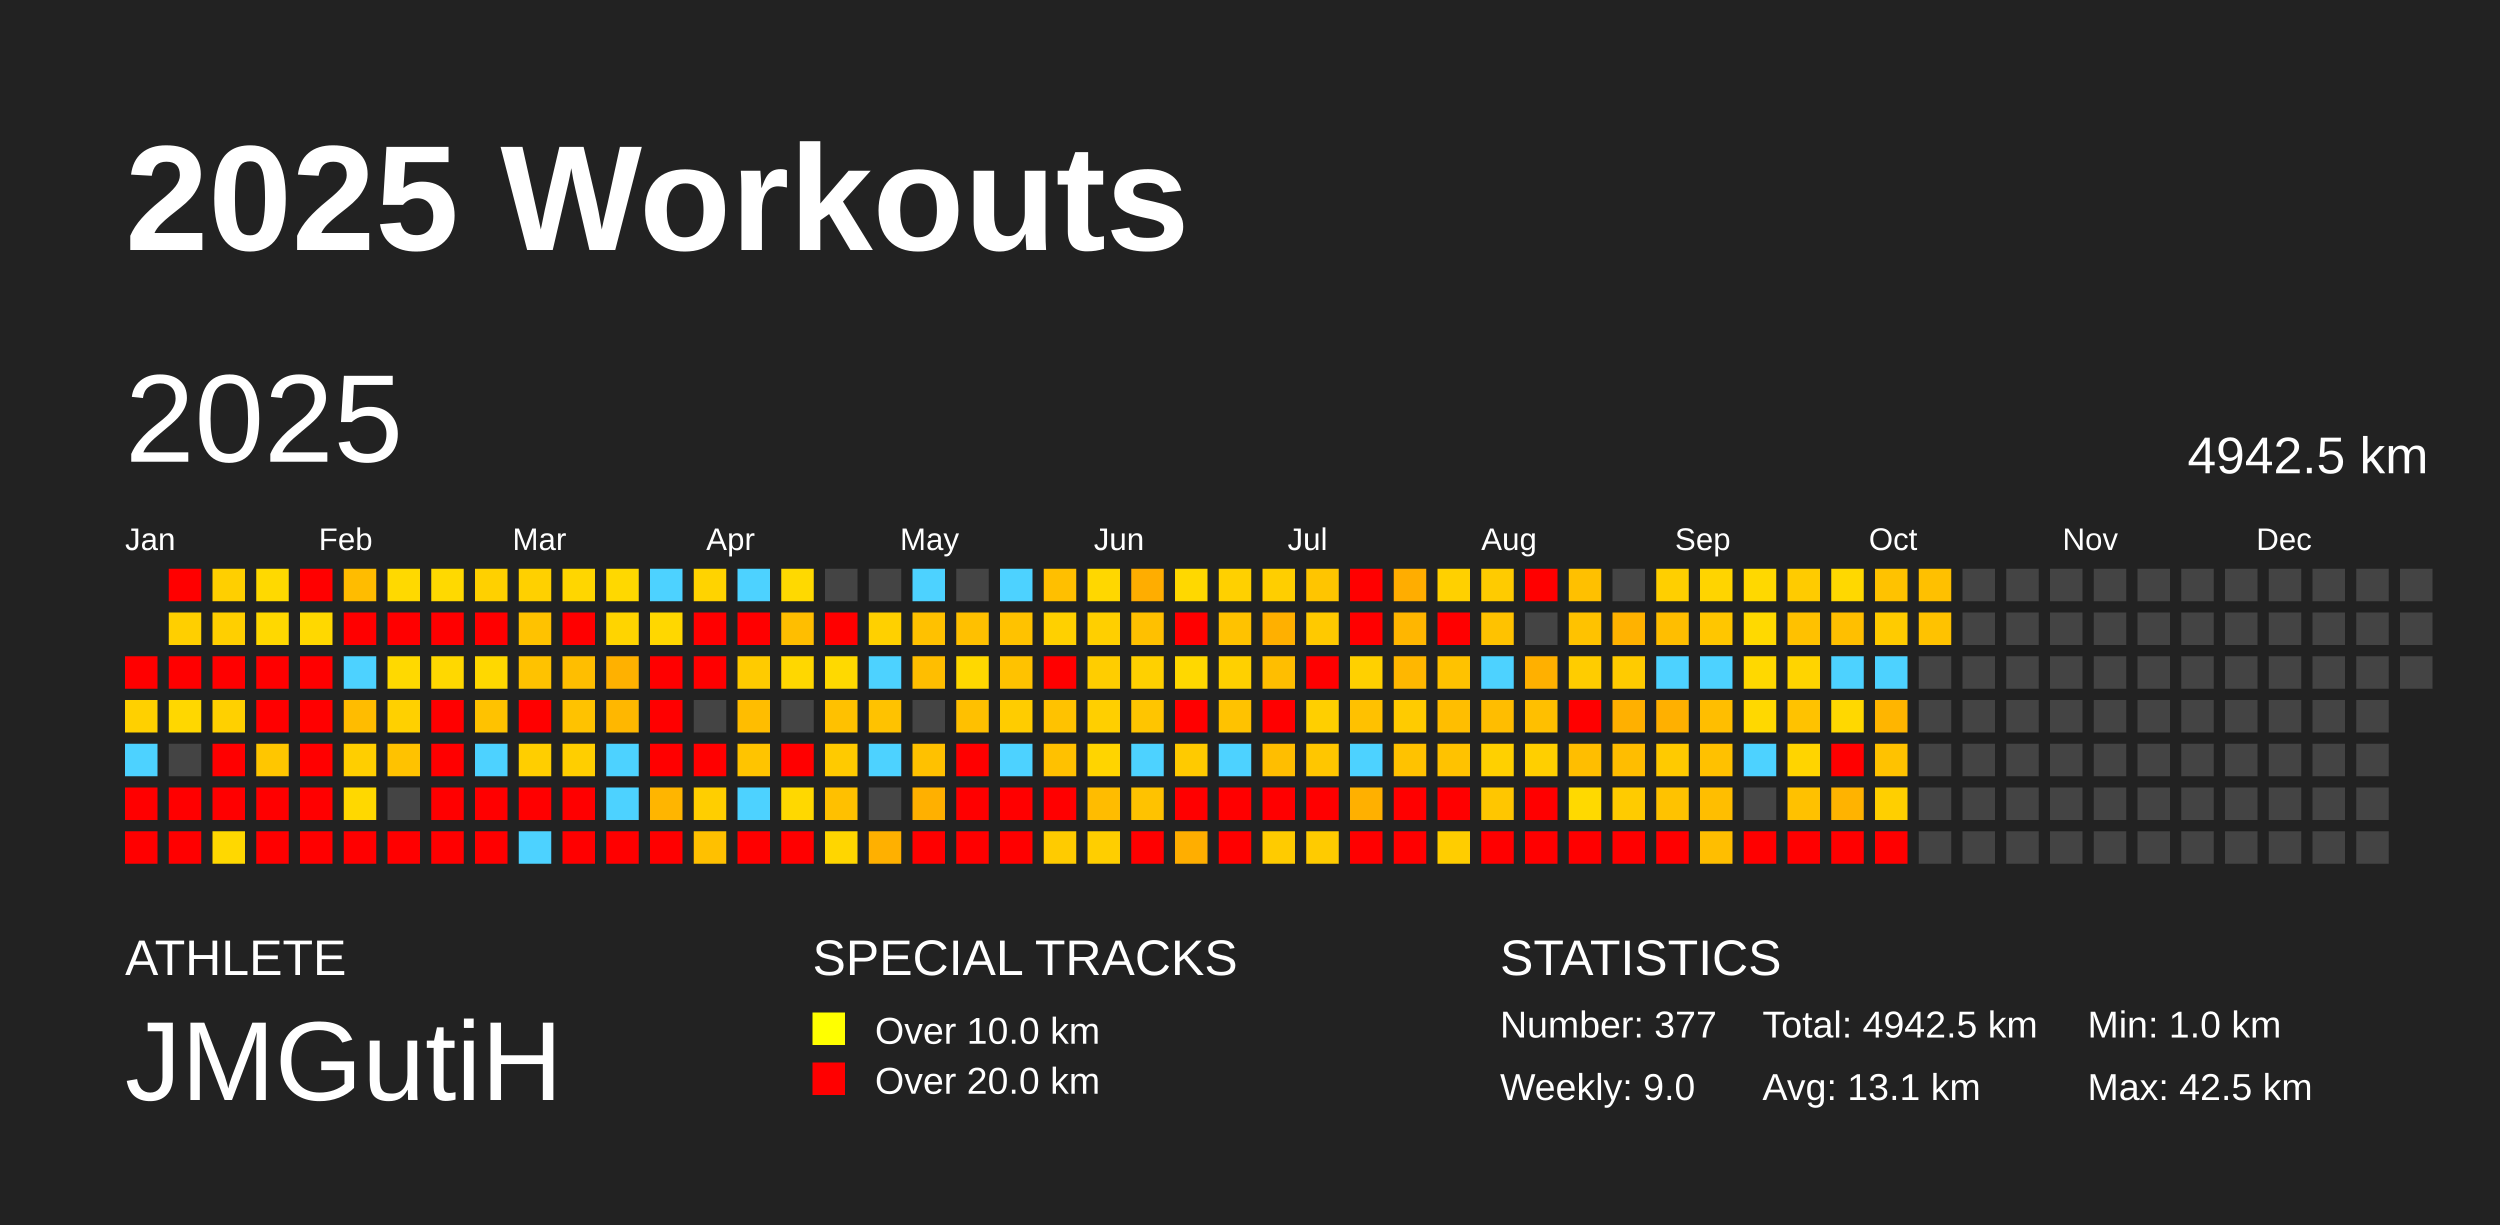
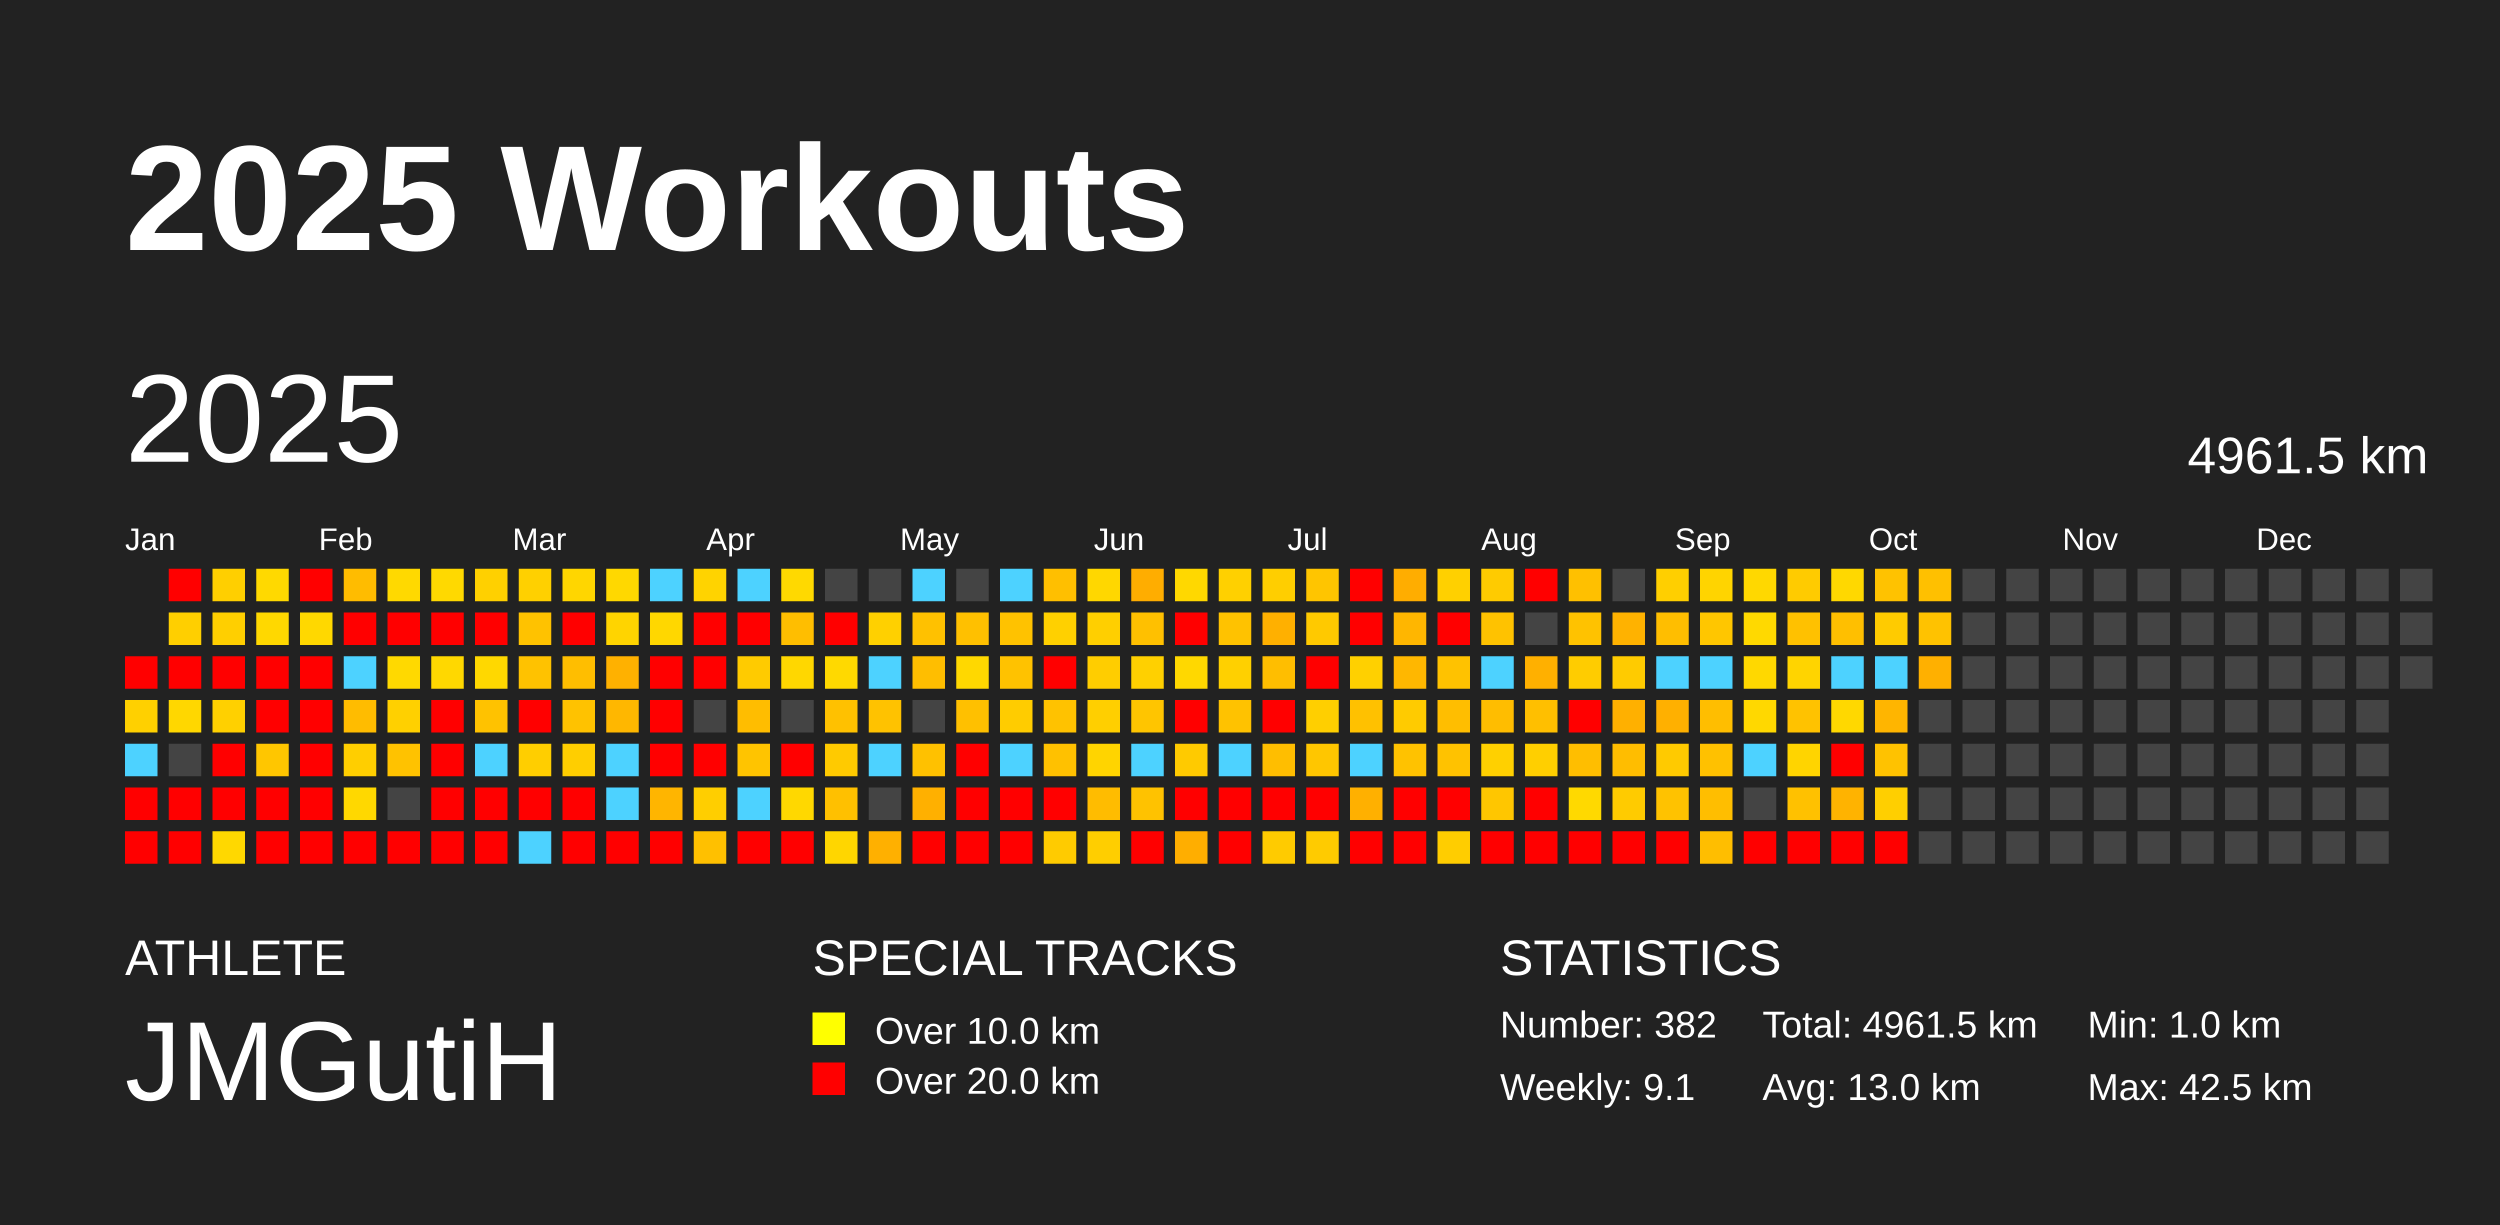
<svg xmlns="http://www.w3.org/2000/svg" baseProfile="full" height="98mm" version="1.1" viewBox="0,0,200,98" width="200mm">
  <defs />
  <rect fill="#222222" height="98" width="200" x="0" y="0" />
  <text fill="#FFFFFF" style="font-size:12px; font-family:Arial; font-weight:bold;" x="10" y="20">2025 Workouts</text>
  <text fill="#FFFFFF" style="font-size:4px; font-family:Arial" x="10" y="78">ATHLETE</text>
  <text fill="#FFFFFF" style="font-size:9px; font-family:Arial" x="10" y="88">JMGutiH</text>
  <text fill="#FFFFFF" style="font-size:4px; font-family:Arial" x="65" y="78">SPECIAL TRACKS</text>
  <rect fill="yellow" height="2.6" width="2.6" x="65" y="81" />
  <text fill="#FFFFFF" style="font-size:3px; font-family:Arial" x="70" y="83.5">Over 10.0 km</text>
  <rect fill="red" height="2.6" width="2.6" x="65" y="85" />
  <text fill="#FFFFFF" style="font-size:3px; font-family:Arial" x="70" y="87.5">Over 20.0 km</text>
  <text fill="#FFFFFF" style="font-size:4px; font-family:Arial" x="120" y="78">STATISTICS</text>
-   <text fill="#FFFFFF" style="font-size:3px; font-family:Arial" x="120" y="83">Number: 377</text>
-   <text fill="#FFFFFF" style="font-size:3px; font-family:Arial" x="120" y="88">Weekly: 9.0</text>
-   <text fill="#FFFFFF" style="font-size:3px; font-family:Arial" x="141" y="83">Total: 4942.5 km</text>
-   <text fill="#FFFFFF" style="font-size:3px; font-family:Arial" x="141" y="88">Avg: 13.1 km</text>
+   <text fill="#FFFFFF" style="font-size:3px; font-family:Arial" x="120" y="83">Number: 382</text>
+   <text fill="#FFFFFF" style="font-size:3px; font-family:Arial" x="120" y="88">Weekly: 9.1</text>
+   <text fill="#FFFFFF" style="font-size:3px; font-family:Arial" x="141" y="83">Total: 4961.5 km</text>
+   <text fill="#FFFFFF" style="font-size:3px; font-family:Arial" x="141" y="88">Avg: 13.0 km</text>
  <text fill="#FFFFFF" style="font-size:3px; font-family:Arial" x="167" y="83">Min: 1.0 km</text>
  <text fill="#FFFFFF" style="font-size:3px; font-family:Arial" x="167" y="88">Max: 42.5 km</text>
  <text dominant-baseline="hanging" fill="#FFFFFF" style="font-size:10.0px; font-family:Arial;" x="10" y="30">2025</text>
-   <text dominant-baseline="hanging" fill="#FFFFFF" style="font-size:4.125px; font-family:Arial;" x="175" y="35">4942.5 km</text>
+   <text dominant-baseline="hanging" fill="#FFFFFF" style="font-size:4.125px; font-family:Arial;" x="175" y="35">4961.5 km</text>
  <text fill="#FFFFFF" style="font-size:2.5px; font-family:Arial" x="10.0" y="44">Jan</text>
  <text fill="#FFFFFF" style="font-size:2.5px; font-family:Arial" x="25.5" y="44">Feb</text>
  <text fill="#FFFFFF" style="font-size:2.5px; font-family:Arial" x="41.0" y="44">Mar</text>
  <text fill="#FFFFFF" style="font-size:2.5px; font-family:Arial" x="56.5" y="44">Apr</text>
  <text fill="#FFFFFF" style="font-size:2.5px; font-family:Arial" x="72.0" y="44">May</text>
  <text fill="#FFFFFF" style="font-size:2.5px; font-family:Arial" x="87.5" y="44">Jun</text>
  <text fill="#FFFFFF" style="font-size:2.5px; font-family:Arial" x="103.0" y="44">Jul</text>
  <text fill="#FFFFFF" style="font-size:2.5px; font-family:Arial" x="118.5" y="44">Aug</text>
  <text fill="#FFFFFF" style="font-size:2.5px; font-family:Arial" x="134.0" y="44">Sep</text>
  <text fill="#FFFFFF" style="font-size:2.5px; font-family:Arial" x="149.5" y="44">Oct</text>
  <text fill="#FFFFFF" style="font-size:2.5px; font-family:Arial" x="165.0" y="44">Nov</text>
  <text fill="#FFFFFF" style="font-size:2.5px; font-family:Arial" x="180.5" y="44">Dec</text>
  <rect fill="red" height="2.6" width="2.6" x="10.0" y="52.5" />
  <rect fill="#ffd000" height="2.6" width="2.6" x="10.0" y="56.0" />
  <rect fill="#4dd2ff" height="2.6" width="2.6" x="10.0" y="59.5" />
  <rect fill="red" height="2.6" width="2.6" x="10.0" y="63.0" />
  <rect fill="red" height="2.6" width="2.6" x="10.0" y="66.5" />
  <rect fill="red" height="2.6" width="2.6" x="13.5" y="45.5" />
  <rect fill="#ffcf00" height="2.6" width="2.6" x="13.5" y="49.0" />
  <rect fill="red" height="2.6" width="2.6" x="13.5" y="52.5" />
  <rect fill="#ffd700" height="2.6" width="2.6" x="13.5" y="56.0" />
  <rect fill="#444444" height="2.6" width="2.6" x="13.5" y="59.5" />
  <rect fill="red" height="2.6" width="2.6" x="13.5" y="63.0" />
  <rect fill="red" height="2.6" width="2.6" x="13.5" y="66.5" />
  <rect fill="#ffcf00" height="2.6" width="2.6" x="17.0" y="45.5" />
  <rect fill="#ffcf00" height="2.6" width="2.6" x="17.0" y="49.0" />
  <rect fill="red" height="2.6" width="2.6" x="17.0" y="52.5" />
  <rect fill="#ffd000" height="2.6" width="2.6" x="17.0" y="56.0" />
  <rect fill="red" height="2.6" width="2.6" x="17.0" y="59.5" />
  <rect fill="red" height="2.6" width="2.6" x="17.0" y="63.0" />
  <rect fill="#ffd800" height="2.6" width="2.6" x="17.0" y="66.5" />
  <rect fill="#ffd900" height="2.6" width="2.6" x="20.5" y="45.5" />
  <rect fill="#ffd800" height="2.6" width="2.6" x="20.5" y="49.0" />
  <rect fill="red" height="2.6" width="2.6" x="20.5" y="52.5" />
  <rect fill="red" height="2.6" width="2.6" x="20.5" y="56.0" />
  <rect fill="#ffc600" height="2.6" width="2.6" x="20.5" y="59.5" />
  <rect fill="red" height="2.6" width="2.6" x="20.5" y="63.0" />
  <rect fill="red" height="2.6" width="2.6" x="20.5" y="66.5" />
  <rect fill="red" height="2.6" width="2.6" x="24.0" y="45.5" />
  <rect fill="#ffd800" height="2.6" width="2.6" x="24.0" y="49.0" />
  <rect fill="red" height="2.6" width="2.6" x="24.0" y="52.5" />
  <rect fill="red" height="2.6" width="2.6" x="24.0" y="56.0" />
  <rect fill="red" height="2.6" width="2.6" x="24.0" y="59.5" />
  <rect fill="red" height="2.6" width="2.6" x="24.0" y="63.0" />
  <rect fill="red" height="2.6" width="2.6" x="24.0" y="66.5" />
  <rect fill="#ffbc00" height="2.6" width="2.6" x="27.5" y="45.5" />
  <rect fill="red" height="2.6" width="2.6" x="27.5" y="49.0" />
  <rect fill="#4dd2ff" height="2.6" width="2.6" x="27.5" y="52.5" />
  <rect fill="#ffbc00" height="2.6" width="2.6" x="27.5" y="56.0" />
  <rect fill="#ffce00" height="2.6" width="2.6" x="27.5" y="59.5" />
  <rect fill="#ffd800" height="2.6" width="2.6" x="27.5" y="63.0" />
  <rect fill="red" height="2.6" width="2.6" x="27.5" y="66.5" />
  <rect fill="#ffd900" height="2.6" width="2.6" x="31.0" y="45.5" />
  <rect fill="red" height="2.6" width="2.6" x="31.0" y="49.0" />
  <rect fill="#ffd900" height="2.6" width="2.6" x="31.0" y="52.5" />
  <rect fill="#ffd000" height="2.6" width="2.6" x="31.0" y="56.0" />
  <rect fill="#ffc200" height="2.6" width="2.6" x="31.0" y="59.5" />
  <rect fill="#444444" height="2.6" width="2.6" x="31.0" y="63.0" />
  <rect fill="red" height="2.6" width="2.6" x="31.0" y="66.5" />
  <rect fill="#ffd900" height="2.6" width="2.6" x="34.5" y="45.5" />
  <rect fill="red" height="2.6" width="2.6" x="34.5" y="49.0" />
  <rect fill="#ffd800" height="2.6" width="2.6" x="34.5" y="52.5" />
  <rect fill="red" height="2.6" width="2.6" x="34.5" y="56.0" />
  <rect fill="red" height="2.6" width="2.6" x="34.5" y="59.5" />
  <rect fill="red" height="2.6" width="2.6" x="34.5" y="63.0" />
  <rect fill="red" height="2.6" width="2.6" x="34.5" y="66.5" />
  <rect fill="#ffd000" height="2.6" width="2.6" x="38.0" y="45.5" />
  <rect fill="red" height="2.6" width="2.6" x="38.0" y="49.0" />
  <rect fill="#ffd800" height="2.6" width="2.6" x="38.0" y="52.5" />
  <rect fill="#ffc200" height="2.6" width="2.6" x="38.0" y="56.0" />
  <rect fill="#4dd2ff" height="2.6" width="2.6" x="38.0" y="59.5" />
  <rect fill="red" height="2.6" width="2.6" x="38.0" y="63.0" />
  <rect fill="red" height="2.6" width="2.6" x="38.0" y="66.5" />
  <rect fill="#ffd000" height="2.6" width="2.6" x="41.5" y="45.5" />
  <rect fill="#ffc200" height="2.6" width="2.6" x="41.5" y="49.0" />
  <rect fill="#ffc200" height="2.6" width="2.6" x="41.5" y="52.5" />
  <rect fill="red" height="2.6" width="2.6" x="41.5" y="56.0" />
  <rect fill="#ffce00" height="2.6" width="2.6" x="41.5" y="59.5" />
  <rect fill="red" height="2.6" width="2.6" x="41.5" y="63.0" />
  <rect fill="#4dd2ff" height="2.6" width="2.6" x="41.5" y="66.5" />
  <rect fill="#ffd600" height="2.6" width="2.6" x="45.0" y="45.5" />
  <rect fill="red" height="2.6" width="2.6" x="45.0" y="49.0" />
  <rect fill="#ffbe00" height="2.6" width="2.6" x="45.0" y="52.5" />
  <rect fill="#ffc200" height="2.6" width="2.6" x="45.0" y="56.0" />
  <rect fill="#ffce00" height="2.6" width="2.6" x="45.0" y="59.5" />
  <rect fill="red" height="2.6" width="2.6" x="45.0" y="63.0" />
  <rect fill="red" height="2.6" width="2.6" x="45.0" y="66.5" />
  <rect fill="#ffd800" height="2.6" width="2.6" x="48.5" y="45.5" />
  <rect fill="#ffd400" height="2.6" width="2.6" x="48.5" y="49.0" />
  <rect fill="#ffb100" height="2.6" width="2.6" x="48.5" y="52.5" />
  <rect fill="#ffb700" height="2.6" width="2.6" x="48.5" y="56.0" />
  <rect fill="#4dd2ff" height="2.6" width="2.6" x="48.5" y="59.5" />
  <rect fill="#4dd2ff" height="2.6" width="2.6" x="48.5" y="63.0" />
  <rect fill="red" height="2.6" width="2.6" x="48.5" y="66.5" />
  <rect fill="#4dd2ff" height="2.6" width="2.6" x="52.0" y="45.5" />
  <rect fill="#ffd700" height="2.6" width="2.6" x="52.0" y="49.0" />
  <rect fill="red" height="2.6" width="2.6" x="52.0" y="52.5" />
  <rect fill="red" height="2.6" width="2.6" x="52.0" y="56.0" />
  <rect fill="red" height="2.6" width="2.6" x="52.0" y="59.5" />
  <rect fill="#ffb500" height="2.6" width="2.6" x="52.0" y="63.0" />
  <rect fill="red" height="2.6" width="2.6" x="52.0" y="66.5" />
  <rect fill="#ffd300" height="2.6" width="2.6" x="55.5" y="45.5" />
  <rect fill="red" height="2.6" width="2.6" x="55.5" y="49.0" />
  <rect fill="red" height="2.6" width="2.6" x="55.5" y="52.5" />
  <rect fill="#444444" height="2.6" width="2.6" x="55.5" y="56.0" />
  <rect fill="red" height="2.6" width="2.6" x="55.5" y="59.5" />
  <rect fill="#ffce00" height="2.6" width="2.6" x="55.5" y="63.0" />
  <rect fill="#ffc000" height="2.6" width="2.6" x="55.5" y="66.5" />
  <rect fill="#4dd2ff" height="2.6" width="2.6" x="59.0" y="45.5" />
  <rect fill="red" height="2.6" width="2.6" x="59.0" y="49.0" />
  <rect fill="#ffcb00" height="2.6" width="2.6" x="59.0" y="52.5" />
  <rect fill="#ffbd00" height="2.6" width="2.6" x="59.0" y="56.0" />
  <rect fill="#ffc400" height="2.6" width="2.6" x="59.0" y="59.5" />
  <rect fill="#4dd2ff" height="2.6" width="2.6" x="59.0" y="63.0" />
  <rect fill="red" height="2.6" width="2.6" x="59.0" y="66.5" />
  <rect fill="#ffd900" height="2.6" width="2.6" x="62.5" y="45.5" />
  <rect fill="#ffbe00" height="2.6" width="2.6" x="62.5" y="49.0" />
  <rect fill="#ffd700" height="2.6" width="2.6" x="62.5" y="52.5" />
  <rect fill="#444444" height="2.6" width="2.6" x="62.5" y="56.0" />
  <rect fill="red" height="2.6" width="2.6" x="62.5" y="59.5" />
  <rect fill="#ffd800" height="2.6" width="2.6" x="62.5" y="63.0" />
  <rect fill="red" height="2.6" width="2.6" x="62.5" y="66.5" />
  <rect fill="#444444" height="2.6" width="2.6" x="66.0" y="45.5" />
  <rect fill="red" height="2.6" width="2.6" x="66.0" y="49.0" />
  <rect fill="#ffd900" height="2.6" width="2.6" x="66.0" y="52.5" />
  <rect fill="#ffc100" height="2.6" width="2.6" x="66.0" y="56.0" />
  <rect fill="#ffca00" height="2.6" width="2.6" x="66.0" y="59.5" />
  <rect fill="#ffc000" height="2.6" width="2.6" x="66.0" y="63.0" />
  <rect fill="#ffd600" height="2.6" width="2.6" x="66.0" y="66.5" />
  <rect fill="#444444" height="2.6" width="2.6" x="69.5" y="45.5" />
  <rect fill="#ffd000" height="2.6" width="2.6" x="69.5" y="49.0" />
  <rect fill="#4dd2ff" height="2.6" width="2.6" x="69.5" y="52.5" />
  <rect fill="#ffc200" height="2.6" width="2.6" x="69.5" y="56.0" />
  <rect fill="#4dd2ff" height="2.6" width="2.6" x="69.5" y="59.5" />
  <rect fill="#444444" height="2.6" width="2.6" x="69.5" y="63.0" />
  <rect fill="#ffb000" height="2.6" width="2.6" x="69.5" y="66.5" />
  <rect fill="#4dd2ff" height="2.6" width="2.6" x="73.0" y="45.5" />
  <rect fill="#ffc100" height="2.6" width="2.6" x="73.0" y="49.0" />
  <rect fill="#ffbe00" height="2.6" width="2.6" x="73.0" y="52.5" />
  <rect fill="#444444" height="2.6" width="2.6" x="73.0" y="56.0" />
  <rect fill="#ffc100" height="2.6" width="2.6" x="73.0" y="59.5" />
  <rect fill="#ffb000" height="2.6" width="2.6" x="73.0" y="63.0" />
  <rect fill="red" height="2.6" width="2.6" x="73.0" y="66.5" />
  <rect fill="#444444" height="2.6" width="2.6" x="76.5" y="45.5" />
  <rect fill="#ffc000" height="2.6" width="2.6" x="76.5" y="49.0" />
  <rect fill="#ffd800" height="2.6" width="2.6" x="76.5" y="52.5" />
  <rect fill="#ffc000" height="2.6" width="2.6" x="76.5" y="56.0" />
  <rect fill="red" height="2.6" width="2.6" x="76.5" y="59.5" />
  <rect fill="red" height="2.6" width="2.6" x="76.5" y="63.0" />
  <rect fill="red" height="2.6" width="2.6" x="76.5" y="66.5" />
  <rect fill="#4dd2ff" height="2.6" width="2.6" x="80.0" y="45.5" />
  <rect fill="#ffc200" height="2.6" width="2.6" x="80.0" y="49.0" />
  <rect fill="#ffc200" height="2.6" width="2.6" x="80.0" y="52.5" />
  <rect fill="#ffcc00" height="2.6" width="2.6" x="80.0" y="56.0" />
  <rect fill="#4dd2ff" height="2.6" width="2.6" x="80.0" y="59.5" />
  <rect fill="red" height="2.6" width="2.6" x="80.0" y="63.0" />
  <rect fill="red" height="2.6" width="2.6" x="80.0" y="66.5" />
  <rect fill="#ffbf00" height="2.6" width="2.6" x="83.5" y="45.5" />
  <rect fill="#ffd000" height="2.6" width="2.6" x="83.5" y="49.0" />
  <rect fill="red" height="2.6" width="2.6" x="83.5" y="52.5" />
  <rect fill="#ffc200" height="2.6" width="2.6" x="83.5" y="56.0" />
  <rect fill="#ffc100" height="2.6" width="2.6" x="83.5" y="59.5" />
  <rect fill="red" height="2.6" width="2.6" x="83.5" y="63.0" />
  <rect fill="#ffcb00" height="2.6" width="2.6" x="83.5" y="66.5" />
  <rect fill="#ffd700" height="2.6" width="2.6" x="87.0" y="45.5" />
  <rect fill="#ffcf00" height="2.6" width="2.6" x="87.0" y="49.0" />
  <rect fill="#ffcd00" height="2.6" width="2.6" x="87.0" y="52.5" />
  <rect fill="#ffcf00" height="2.6" width="2.6" x="87.0" y="56.0" />
  <rect fill="#ffd400" height="2.6" width="2.6" x="87.0" y="59.5" />
  <rect fill="#ffbc00" height="2.6" width="2.6" x="87.0" y="63.0" />
  <rect fill="#ffce00" height="2.6" width="2.6" x="87.0" y="66.5" />
  <rect fill="#ffad00" height="2.6" width="2.6" x="90.5" y="45.5" />
  <rect fill="#ffc000" height="2.6" width="2.6" x="90.5" y="49.0" />
  <rect fill="#ffd000" height="2.6" width="2.6" x="90.5" y="52.5" />
  <rect fill="#ffc500" height="2.6" width="2.6" x="90.5" y="56.0" />
  <rect fill="#4dd2ff" height="2.6" width="2.6" x="90.5" y="59.5" />
  <rect fill="#ffc200" height="2.6" width="2.6" x="90.5" y="63.0" />
  <rect fill="red" height="2.6" width="2.6" x="90.5" y="66.5" />
  <rect fill="#ffd800" height="2.6" width="2.6" x="94.0" y="45.5" />
  <rect fill="red" height="2.6" width="2.6" x="94.0" y="49.0" />
  <rect fill="#ffd800" height="2.6" width="2.6" x="94.0" y="52.5" />
  <rect fill="red" height="2.6" width="2.6" x="94.0" y="56.0" />
  <rect fill="#ffca00" height="2.6" width="2.6" x="94.0" y="59.5" />
  <rect fill="red" height="2.6" width="2.6" x="94.0" y="63.0" />
  <rect fill="#ffae00" height="2.6" width="2.6" x="94.0" y="66.5" />
  <rect fill="#ffd000" height="2.6" width="2.6" x="97.5" y="45.5" />
  <rect fill="#ffc200" height="2.6" width="2.6" x="97.5" y="49.0" />
  <rect fill="#ffd000" height="2.6" width="2.6" x="97.5" y="52.5" />
  <rect fill="#ffc200" height="2.6" width="2.6" x="97.5" y="56.0" />
  <rect fill="#4dd2ff" height="2.6" width="2.6" x="97.5" y="59.5" />
  <rect fill="red" height="2.6" width="2.6" x="97.5" y="63.0" />
  <rect fill="red" height="2.6" width="2.6" x="97.5" y="66.5" />
  <rect fill="#ffce00" height="2.6" width="2.6" x="101.0" y="45.5" />
  <rect fill="#ffb000" height="2.6" width="2.6" x="101.0" y="49.0" />
  <rect fill="#ffbe00" height="2.6" width="2.6" x="101.0" y="52.5" />
  <rect fill="red" height="2.6" width="2.6" x="101.0" y="56.0" />
  <rect fill="#ffbe00" height="2.6" width="2.6" x="101.0" y="59.5" />
  <rect fill="red" height="2.6" width="2.6" x="101.0" y="63.0" />
  <rect fill="#ffcb00" height="2.6" width="2.6" x="101.0" y="66.5" />
  <rect fill="#ffc500" height="2.6" width="2.6" x="104.5" y="45.5" />
  <rect fill="#ffc900" height="2.6" width="2.6" x="104.5" y="49.0" />
  <rect fill="red" height="2.6" width="2.6" x="104.5" y="52.5" />
  <rect fill="#ffcf00" height="2.6" width="2.6" x="104.5" y="56.0" />
  <rect fill="#ffc600" height="2.6" width="2.6" x="104.5" y="59.5" />
  <rect fill="red" height="2.6" width="2.6" x="104.5" y="63.0" />
  <rect fill="#ffcb00" height="2.6" width="2.6" x="104.5" y="66.5" />
  <rect fill="red" height="2.6" width="2.6" x="108.0" y="45.5" />
  <rect fill="red" height="2.6" width="2.6" x="108.0" y="49.0" />
  <rect fill="#ffd000" height="2.6" width="2.6" x="108.0" y="52.5" />
  <rect fill="#ffc100" height="2.6" width="2.6" x="108.0" y="56.0" />
  <rect fill="#4dd2ff" height="2.6" width="2.6" x="108.0" y="59.5" />
  <rect fill="#ffb000" height="2.6" width="2.6" x="108.0" y="63.0" />
  <rect fill="red" height="2.6" width="2.6" x="108.0" y="66.5" />
  <rect fill="#ffad00" height="2.6" width="2.6" x="111.5" y="45.5" />
  <rect fill="#ffb600" height="2.6" width="2.6" x="111.5" y="49.0" />
  <rect fill="#ffb700" height="2.6" width="2.6" x="111.5" y="52.5" />
  <rect fill="#ffcb00" height="2.6" width="2.6" x="111.5" y="56.0" />
  <rect fill="#ffc200" height="2.6" width="2.6" x="111.5" y="59.5" />
  <rect fill="red" height="2.6" width="2.6" x="111.5" y="63.0" />
  <rect fill="red" height="2.6" width="2.6" x="111.5" y="66.5" />
  <rect fill="#ffd000" height="2.6" width="2.6" x="115.0" y="45.5" />
  <rect fill="red" height="2.6" width="2.6" x="115.0" y="49.0" />
  <rect fill="#ffc200" height="2.6" width="2.6" x="115.0" y="52.5" />
  <rect fill="#ffbe00" height="2.6" width="2.6" x="115.0" y="56.0" />
  <rect fill="#ffc200" height="2.6" width="2.6" x="115.0" y="59.5" />
  <rect fill="red" height="2.6" width="2.6" x="115.0" y="63.0" />
  <rect fill="#ffcd00" height="2.6" width="2.6" x="115.0" y="66.5" />
  <rect fill="#ffcb00" height="2.6" width="2.6" x="118.5" y="45.5" />
  <rect fill="#ffc200" height="2.6" width="2.6" x="118.5" y="49.0" />
  <rect fill="#4dd2ff" height="2.6" width="2.6" x="118.5" y="52.5" />
  <rect fill="#ffbd00" height="2.6" width="2.6" x="118.5" y="56.0" />
  <rect fill="#ffd000" height="2.6" width="2.6" x="118.5" y="59.5" />
  <rect fill="#ffc600" height="2.6" width="2.6" x="118.5" y="63.0" />
  <rect fill="red" height="2.6" width="2.6" x="118.5" y="66.5" />
  <rect fill="red" height="2.6" width="2.6" x="122.0" y="45.5" />
  <rect fill="#444444" height="2.6" width="2.6" x="122.0" y="49.0" />
  <rect fill="#ffb000" height="2.6" width="2.6" x="122.0" y="52.5" />
  <rect fill="#ffbf00" height="2.6" width="2.6" x="122.0" y="56.0" />
  <rect fill="#ffcf00" height="2.6" width="2.6" x="122.0" y="59.5" />
  <rect fill="red" height="2.6" width="2.6" x="122.0" y="63.0" />
  <rect fill="red" height="2.6" width="2.6" x="122.0" y="66.5" />
  <rect fill="#ffc000" height="2.6" width="2.6" x="125.5" y="45.5" />
  <rect fill="#ffc200" height="2.6" width="2.6" x="125.5" y="49.0" />
  <rect fill="#ffcc00" height="2.6" width="2.6" x="125.5" y="52.5" />
  <rect fill="red" height="2.6" width="2.6" x="125.5" y="56.0" />
  <rect fill="#ffbe00" height="2.6" width="2.6" x="125.5" y="59.5" />
  <rect fill="#ffd900" height="2.6" width="2.6" x="125.5" y="63.0" />
  <rect fill="red" height="2.6" width="2.6" x="125.5" y="66.5" />
  <rect fill="#444444" height="2.6" width="2.6" x="129.0" y="45.5" />
  <rect fill="#ffb200" height="2.6" width="2.6" x="129.0" y="49.0" />
  <rect fill="#ffcb00" height="2.6" width="2.6" x="129.0" y="52.5" />
  <rect fill="#ffb000" height="2.6" width="2.6" x="129.0" y="56.0" />
  <rect fill="#ffbd00" height="2.6" width="2.6" x="129.0" y="59.5" />
  <rect fill="#ffcb00" height="2.6" width="2.6" x="129.0" y="63.0" />
  <rect fill="red" height="2.6" width="2.6" x="129.0" y="66.5" />
  <rect fill="#ffcf00" height="2.6" width="2.6" x="132.5" y="45.5" />
  <rect fill="#ffbe00" height="2.6" width="2.6" x="132.5" y="49.0" />
  <rect fill="#4dd2ff" height="2.6" width="2.6" x="132.5" y="52.5" />
  <rect fill="#ffb000" height="2.6" width="2.6" x="132.5" y="56.0" />
  <rect fill="#ffca00" height="2.6" width="2.6" x="132.5" y="59.5" />
  <rect fill="#ffc200" height="2.6" width="2.6" x="132.5" y="63.0" />
  <rect fill="red" height="2.6" width="2.6" x="132.5" y="66.5" />
  <rect fill="#ffd400" height="2.6" width="2.6" x="136.0" y="45.5" />
  <rect fill="#ffc600" height="2.6" width="2.6" x="136.0" y="49.0" />
  <rect fill="#4dd2ff" height="2.6" width="2.6" x="136.0" y="52.5" />
  <rect fill="#ffbe00" height="2.6" width="2.6" x="136.0" y="56.0" />
  <rect fill="#ffc100" height="2.6" width="2.6" x="136.0" y="59.5" />
  <rect fill="#ffbe00" height="2.6" width="2.6" x="136.0" y="63.0" />
  <rect fill="#ffbe00" height="2.6" width="2.6" x="136.0" y="66.5" />
  <rect fill="#ffd800" height="2.6" width="2.6" x="139.5" y="45.5" />
  <rect fill="#ffd900" height="2.6" width="2.6" x="139.5" y="49.0" />
  <rect fill="#ffd800" height="2.6" width="2.6" x="139.5" y="52.5" />
  <rect fill="#ffd800" height="2.6" width="2.6" x="139.5" y="56.0" />
  <rect fill="#4dd2ff" height="2.6" width="2.6" x="139.5" y="59.5" />
  <rect fill="#444444" height="2.6" width="2.6" x="139.5" y="63.0" />
  <rect fill="red" height="2.6" width="2.6" x="139.5" y="66.5" />
  <rect fill="#ffcb00" height="2.6" width="2.6" x="143.0" y="45.5" />
  <rect fill="#ffc100" height="2.6" width="2.6" x="143.0" y="49.0" />
  <rect fill="#ffd400" height="2.6" width="2.6" x="143.0" y="52.5" />
  <rect fill="#ffc200" height="2.6" width="2.6" x="143.0" y="56.0" />
  <rect fill="#ffd400" height="2.6" width="2.6" x="143.0" y="59.5" />
  <rect fill="#ffc100" height="2.6" width="2.6" x="143.0" y="63.0" />
  <rect fill="red" height="2.6" width="2.6" x="143.0" y="66.5" />
  <rect fill="#ffd800" height="2.6" width="2.6" x="146.5" y="45.5" />
  <rect fill="#ffbf00" height="2.6" width="2.6" x="146.5" y="49.0" />
  <rect fill="#4dd2ff" height="2.6" width="2.6" x="146.5" y="52.5" />
  <rect fill="#ffd800" height="2.6" width="2.6" x="146.5" y="56.0" />
  <rect fill="red" height="2.6" width="2.6" x="146.5" y="59.5" />
  <rect fill="#ffb300" height="2.6" width="2.6" x="146.5" y="63.0" />
  <rect fill="red" height="2.6" width="2.6" x="146.5" y="66.5" />
  <rect fill="#ffc200" height="2.6" width="2.6" x="150.0" y="45.5" />
  <rect fill="#ffcb00" height="2.6" width="2.6" x="150.0" y="49.0" />
  <rect fill="#4dd2ff" height="2.6" width="2.6" x="150.0" y="52.5" />
  <rect fill="#ffb500" height="2.6" width="2.6" x="150.0" y="56.0" />
  <rect fill="#ffc200" height="2.6" width="2.6" x="150.0" y="59.5" />
  <rect fill="#ffcf00" height="2.6" width="2.6" x="150.0" y="63.0" />
  <rect fill="red" height="2.6" width="2.6" x="150.0" y="66.5" />
  <rect fill="#ffc000" height="2.6" width="2.6" x="153.5" y="45.5" />
  <rect fill="#ffc200" height="2.6" width="2.6" x="153.5" y="49.0" />
-   <rect fill="#444444" height="2.6" width="2.6" x="153.5" y="52.5" />
+   <rect fill="#ffb000" height="2.6" width="2.6" x="153.5" y="52.5" />
  <rect fill="#444444" height="2.6" width="2.6" x="153.5" y="56.0" />
  <rect fill="#444444" height="2.6" width="2.6" x="153.5" y="59.5" />
  <rect fill="#444444" height="2.6" width="2.6" x="153.5" y="63.0" />
  <rect fill="#444444" height="2.6" width="2.6" x="153.5" y="66.5" />
  <rect fill="#444444" height="2.6" width="2.6" x="157.0" y="45.5" />
  <rect fill="#444444" height="2.6" width="2.6" x="157.0" y="49.0" />
  <rect fill="#444444" height="2.6" width="2.6" x="157.0" y="52.5" />
  <rect fill="#444444" height="2.6" width="2.6" x="157.0" y="56.0" />
  <rect fill="#444444" height="2.6" width="2.6" x="157.0" y="59.5" />
  <rect fill="#444444" height="2.6" width="2.6" x="157.0" y="63.0" />
  <rect fill="#444444" height="2.6" width="2.6" x="157.0" y="66.5" />
  <rect fill="#444444" height="2.6" width="2.6" x="160.5" y="45.5" />
  <rect fill="#444444" height="2.6" width="2.6" x="160.5" y="49.0" />
  <rect fill="#444444" height="2.6" width="2.6" x="160.5" y="52.5" />
  <rect fill="#444444" height="2.6" width="2.6" x="160.5" y="56.0" />
  <rect fill="#444444" height="2.6" width="2.6" x="160.5" y="59.5" />
  <rect fill="#444444" height="2.6" width="2.6" x="160.5" y="63.0" />
  <rect fill="#444444" height="2.6" width="2.6" x="160.5" y="66.5" />
  <rect fill="#444444" height="2.6" width="2.6" x="164.0" y="45.5" />
  <rect fill="#444444" height="2.6" width="2.6" x="164.0" y="49.0" />
  <rect fill="#444444" height="2.6" width="2.6" x="164.0" y="52.5" />
  <rect fill="#444444" height="2.6" width="2.6" x="164.0" y="56.0" />
  <rect fill="#444444" height="2.6" width="2.6" x="164.0" y="59.5" />
  <rect fill="#444444" height="2.6" width="2.6" x="164.0" y="63.0" />
  <rect fill="#444444" height="2.6" width="2.6" x="164.0" y="66.5" />
  <rect fill="#444444" height="2.6" width="2.6" x="167.5" y="45.5" />
  <rect fill="#444444" height="2.6" width="2.6" x="167.5" y="49.0" />
  <rect fill="#444444" height="2.6" width="2.6" x="167.5" y="52.5" />
  <rect fill="#444444" height="2.6" width="2.6" x="167.5" y="56.0" />
  <rect fill="#444444" height="2.6" width="2.6" x="167.5" y="59.5" />
  <rect fill="#444444" height="2.6" width="2.6" x="167.5" y="63.0" />
  <rect fill="#444444" height="2.6" width="2.6" x="167.5" y="66.5" />
  <rect fill="#444444" height="2.6" width="2.6" x="171.0" y="45.5" />
  <rect fill="#444444" height="2.6" width="2.6" x="171.0" y="49.0" />
  <rect fill="#444444" height="2.6" width="2.6" x="171.0" y="52.5" />
  <rect fill="#444444" height="2.6" width="2.6" x="171.0" y="56.0" />
  <rect fill="#444444" height="2.6" width="2.6" x="171.0" y="59.5" />
  <rect fill="#444444" height="2.6" width="2.6" x="171.0" y="63.0" />
  <rect fill="#444444" height="2.6" width="2.6" x="171.0" y="66.5" />
  <rect fill="#444444" height="2.6" width="2.6" x="174.5" y="45.5" />
  <rect fill="#444444" height="2.6" width="2.6" x="174.5" y="49.0" />
  <rect fill="#444444" height="2.6" width="2.6" x="174.5" y="52.5" />
  <rect fill="#444444" height="2.6" width="2.6" x="174.5" y="56.0" />
  <rect fill="#444444" height="2.6" width="2.6" x="174.5" y="59.5" />
  <rect fill="#444444" height="2.6" width="2.6" x="174.5" y="63.0" />
  <rect fill="#444444" height="2.6" width="2.6" x="174.5" y="66.5" />
  <rect fill="#444444" height="2.6" width="2.6" x="178.0" y="45.5" />
  <rect fill="#444444" height="2.6" width="2.6" x="178.0" y="49.0" />
  <rect fill="#444444" height="2.6" width="2.6" x="178.0" y="52.5" />
  <rect fill="#444444" height="2.6" width="2.6" x="178.0" y="56.0" />
  <rect fill="#444444" height="2.6" width="2.6" x="178.0" y="59.5" />
  <rect fill="#444444" height="2.6" width="2.6" x="178.0" y="63.0" />
  <rect fill="#444444" height="2.6" width="2.6" x="178.0" y="66.5" />
  <rect fill="#444444" height="2.6" width="2.6" x="181.5" y="45.5" />
  <rect fill="#444444" height="2.6" width="2.6" x="181.5" y="49.0" />
  <rect fill="#444444" height="2.6" width="2.6" x="181.5" y="52.5" />
  <rect fill="#444444" height="2.6" width="2.6" x="181.5" y="56.0" />
  <rect fill="#444444" height="2.6" width="2.6" x="181.5" y="59.5" />
  <rect fill="#444444" height="2.6" width="2.6" x="181.5" y="63.0" />
  <rect fill="#444444" height="2.6" width="2.6" x="181.5" y="66.5" />
  <rect fill="#444444" height="2.6" width="2.6" x="185.0" y="45.5" />
  <rect fill="#444444" height="2.6" width="2.6" x="185.0" y="49.0" />
  <rect fill="#444444" height="2.6" width="2.6" x="185.0" y="52.5" />
  <rect fill="#444444" height="2.6" width="2.6" x="185.0" y="56.0" />
  <rect fill="#444444" height="2.6" width="2.6" x="185.0" y="59.5" />
  <rect fill="#444444" height="2.6" width="2.6" x="185.0" y="63.0" />
  <rect fill="#444444" height="2.6" width="2.6" x="185.0" y="66.5" />
  <rect fill="#444444" height="2.6" width="2.6" x="188.5" y="45.5" />
  <rect fill="#444444" height="2.6" width="2.6" x="188.5" y="49.0" />
  <rect fill="#444444" height="2.6" width="2.6" x="188.5" y="52.5" />
  <rect fill="#444444" height="2.6" width="2.6" x="188.5" y="56.0" />
  <rect fill="#444444" height="2.6" width="2.6" x="188.5" y="59.5" />
  <rect fill="#444444" height="2.6" width="2.6" x="188.5" y="63.0" />
  <rect fill="#444444" height="2.6" width="2.6" x="188.5" y="66.5" />
  <rect fill="#444444" height="2.6" width="2.6" x="192.0" y="45.5" />
  <rect fill="#444444" height="2.6" width="2.6" x="192.0" y="49.0" />
  <rect fill="#444444" height="2.6" width="2.6" x="192.0" y="52.5" />
</svg>
